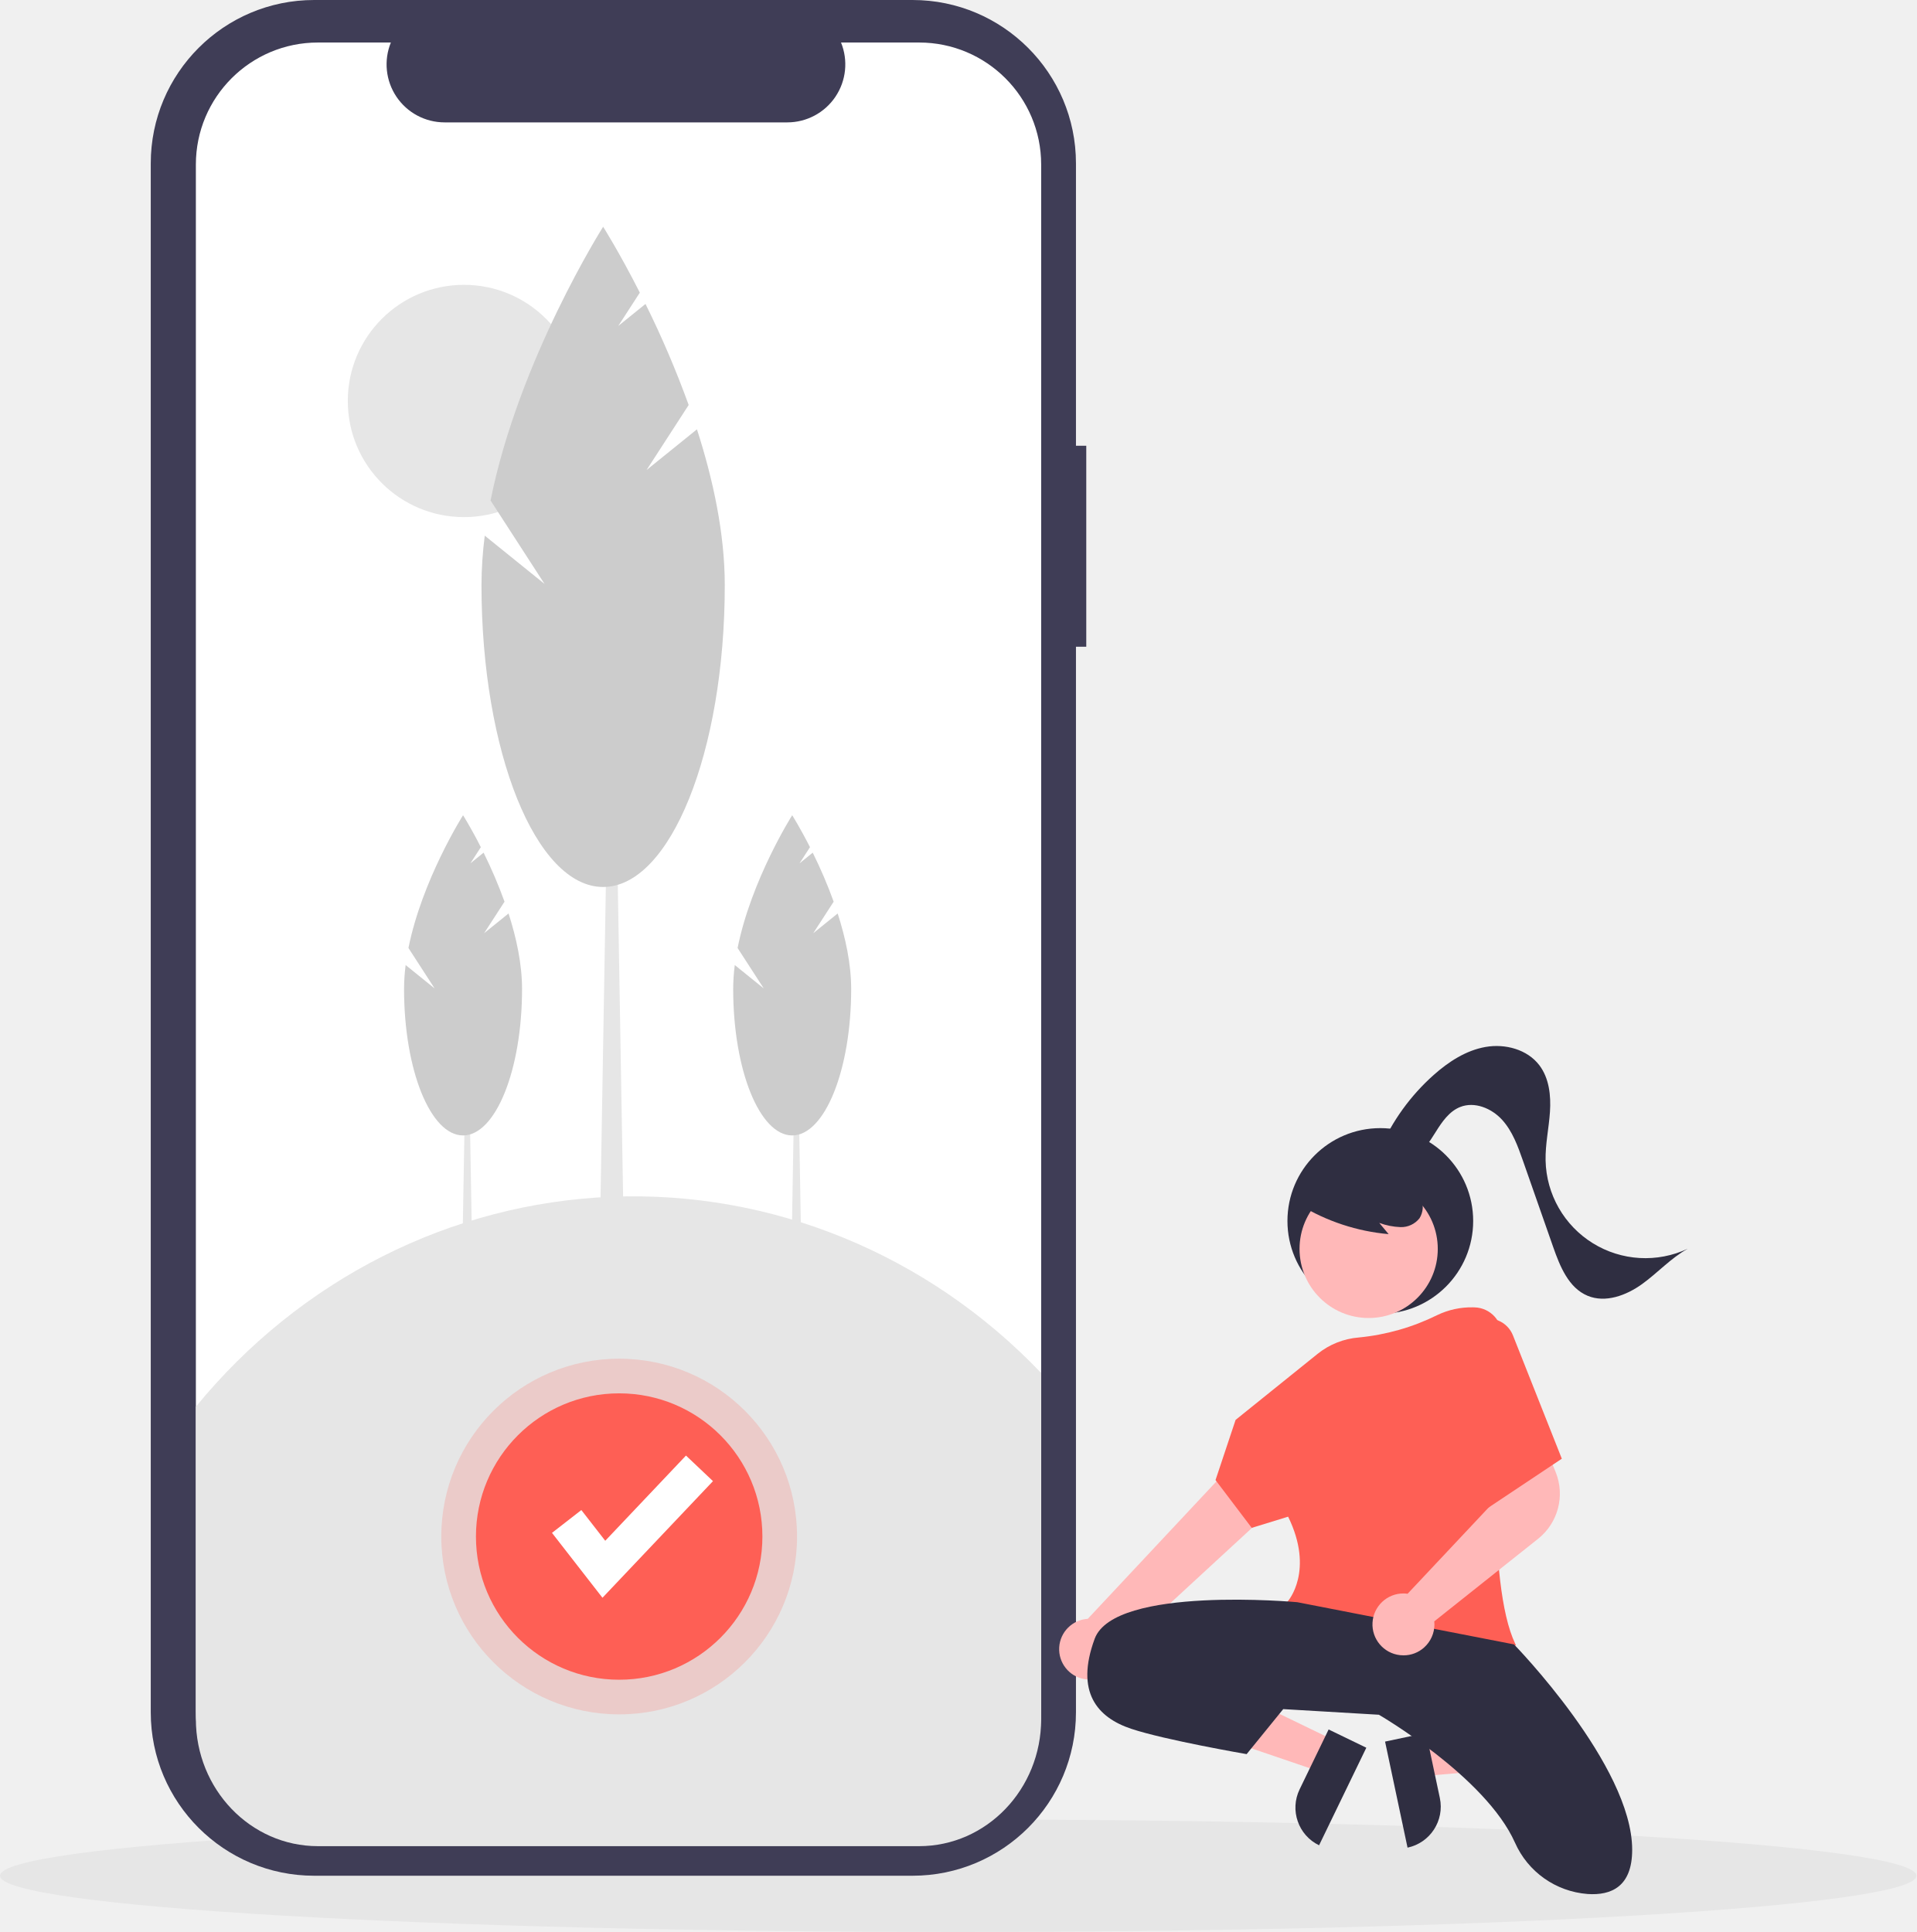
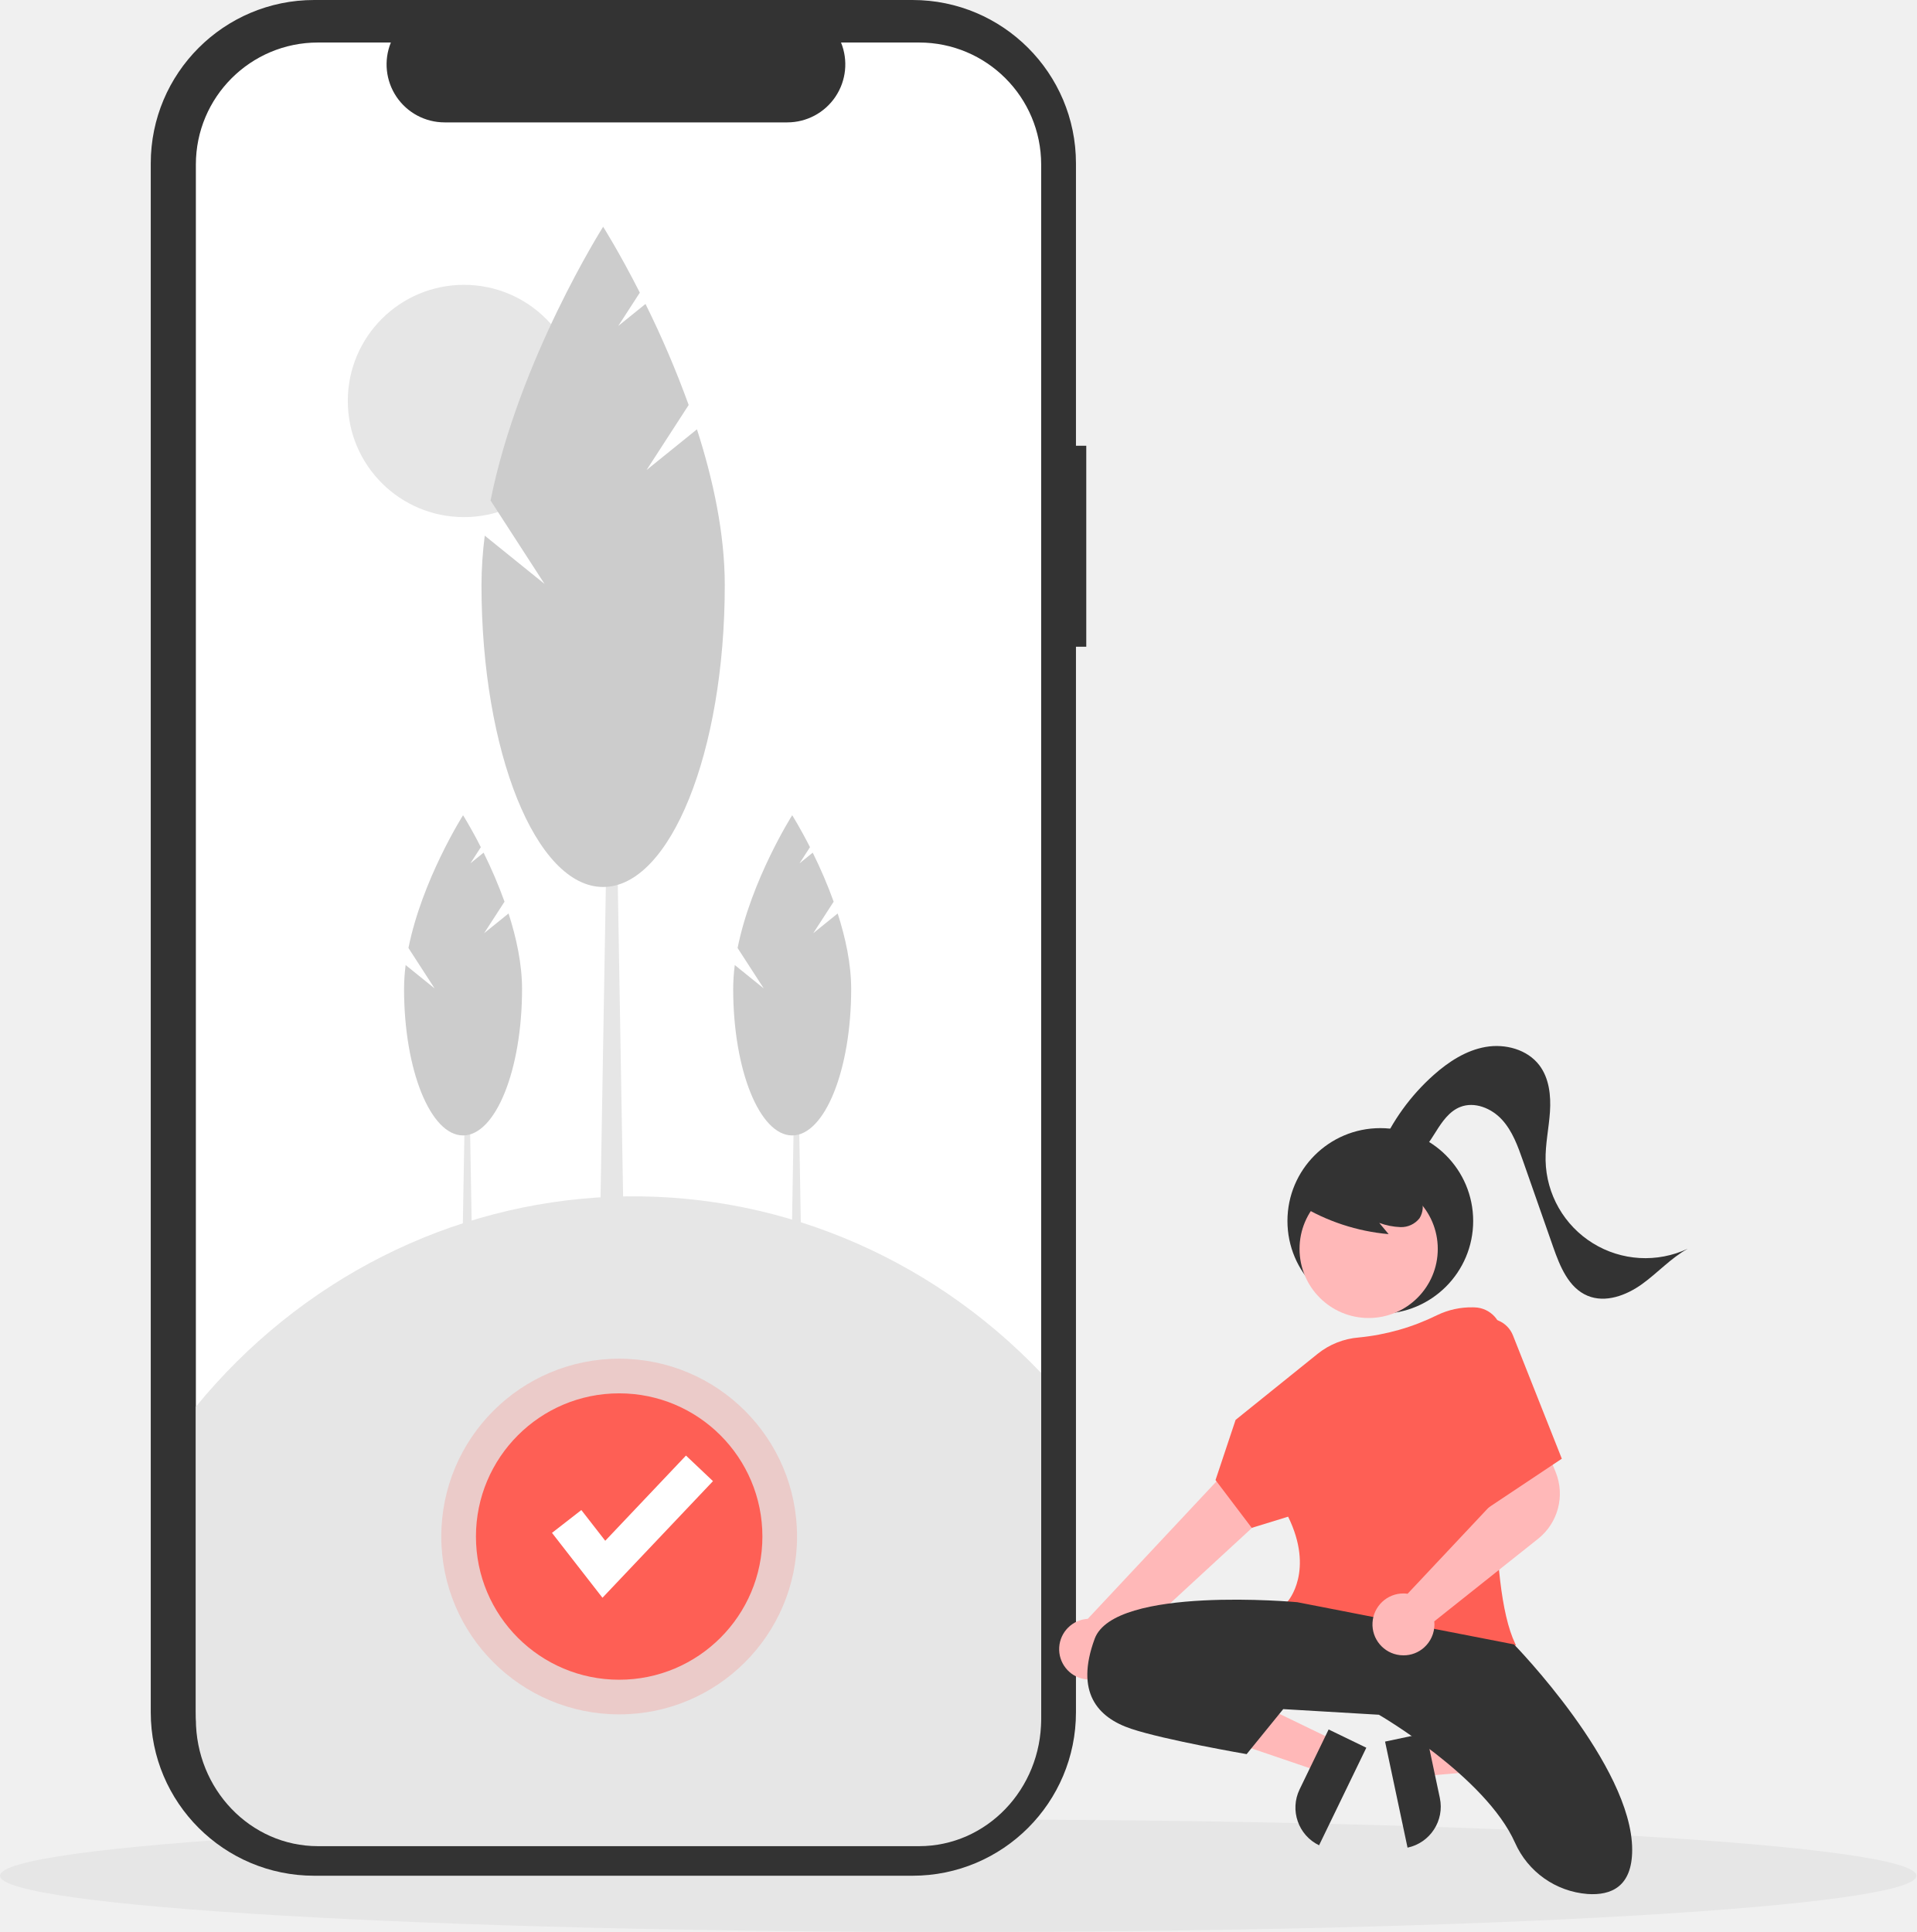
<svg xmlns="http://www.w3.org/2000/svg" width="681" height="686.689" viewBox="0 0 681 686.689">
  <g id="Group_25" data-name="Group 25" transform="translate(-228 -105)">
    <ellipse id="Ellipse_92" data-name="Ellipse 92" cx="340.5" cy="20" rx="340.5" ry="20" transform="translate(228 751.689)" fill="#e6e6e6" />
-     <path id="Path_607" data-name="Path 607" d="M614,263.086h-3.663V162.735a58.08,58.08,0,0,0-58.08-58.08H339.651a58.08,58.08,0,0,0-58.08,58.08V713.265a58.08,58.08,0,0,0,58.08,58.08H552.257a58.08,58.08,0,0,0,58.08-58.08V334.517H614Z" transform="translate(0 0.345)" fill="#3f3d56" />
+     <path id="Path_607" data-name="Path 607" d="M614,263.086h-3.663V162.735a58.08,58.08,0,0,0-58.08-58.08H339.651a58.08,58.08,0,0,0-58.08,58.08V713.265a58.08,58.08,0,0,0,58.08,58.08H552.257a58.08,58.08,0,0,0,58.08-58.08V334.517H614Z" transform="translate(0 0.345)" fill="#333" />
    <path id="Path_608" data-name="Path 608" d="M597.975,163.141V712.86A43.376,43.376,0,0,1,554.6,756.235H340.974A43.376,43.376,0,0,1,297.6,712.861V163.141a43.376,43.376,0,0,1,43.375-43.375h25.916a20.617,20.617,0,0,0,19.081,28.389h121.8a20.617,20.617,0,0,0,19.082-28.389H554.6a43.376,43.376,0,0,1,43.375,43.375Z" transform="translate(0 0.345)" fill="#fff" />
    <path id="Path_609" data-name="Path 609" d="M212.286,474.693h-4.493l1.5-87.756h1.5Z" transform="translate(184 105)" fill="#e6e6e6" />
    <path id="Path_610" data-name="Path 610" d="M400.029,436.342l7.252-11.207a168.035,168.035,0,0,0-7.44-17.416l-4.689,3.788,3.713-5.738c-3.539-6.965-6.323-11.354-6.323-11.354S378,417.332,373.139,441.6l9.306,14.382-10.3-8.321a67.979,67.979,0,0,0-.565,8.524c0,28.739,9.386,52.036,20.964,52.036s20.964-23.3,20.964-52.036c0-8.909-2.016-18.23-4.8-26.853Z" transform="translate(0 0.345)" fill="#ccc" />
    <path id="Path_611" data-name="Path 611" d="M329.245,474.693h-4.493l1.5-87.756h1.5Z" transform="translate(184 105)" fill="#e6e6e6" />
    <path id="Path_612" data-name="Path 612" d="M516.988,436.342l7.252-11.207a168.022,168.022,0,0,0-7.44-17.416l-4.689,3.788,3.713-5.738c-3.539-6.965-6.323-11.354-6.323-11.354s-14.544,22.919-19.4,47.185L499.4,455.98l-10.3-8.321a67.979,67.979,0,0,0-.565,8.524c0,28.739,9.386,52.036,20.964,52.036s20.964-23.3,20.964-52.036c0-8.909-2.016-18.23-4.8-26.853Z" transform="translate(0 0.345)" fill="#ccc" />
    <circle id="Ellipse_94" data-name="Ellipse 94" cx="41.28" cy="41.28" r="41.28" transform="translate(351.587 206.238)" fill="#e6e6e6" />
    <path id="Path_613" data-name="Path 613" d="M266.043,461.916H256.78l3.088-180.945h3.087Z" transform="translate(184 105)" fill="#e6e6e6" />
    <path id="Path_614" data-name="Path 614" d="M457.762,271.706,472.715,248.6a346.45,346.45,0,0,0-15.341-35.911l-9.669,7.809,7.656-11.832c-7.3-14.362-13.037-23.411-13.037-23.411s-29.988,47.256-40.007,97.29L421.5,312.2l-21.242-17.157a140.16,140.16,0,0,0-1.165,17.576c0,59.257,19.353,107.294,43.226,107.294s43.226-48.037,43.226-107.294c0-18.37-4.156-37.589-9.889-55.368Z" transform="translate(0 0.345)" fill="#ccc" />
    <path id="Path_615" data-name="Path 615" d="M591.743,592.653V715.661c0,24.949-19.419,45.174-43.375,45.175H334.742c-23.955,0-43.375-20.225-43.376-45.175V604.645c37.038-45.282,90.589-72.345,147.662-74.624S551.485,550.456,591.743,592.653Z" transform="translate(6.232 0.345)" fill="#e6e6e6" />
    <circle id="Ellipse_95" data-name="Ellipse 95" cx="63.208" cy="63.208" r="63.208" transform="translate(384.812 587.922)" fill="#fe5f55" opacity="0.2" />
    <circle id="Ellipse_96" data-name="Ellipse 96" cx="50.895" cy="50.895" r="50.895" transform="translate(397.125 600.235)" fill="#fe5f55" />
    <path id="Path_616" data-name="Path 616" d="M258.084,567.89l-17.937-23.061,10.431-8.113,8.492,10.919,28.689-30.284,9.594,9.088Z" transform="translate(184 105)" fill="#fff" />
    <g id="Group_24" data-name="Group 24">
-       <circle id="Ellipse_97" data-name="Ellipse 97" cx="33" cy="33" r="33" transform="translate(685.486 505.969)" fill="#2f2e41" />
+       <circle id="Ellipse_97" data-name="Ellipse 97" cx="33" cy="33" r="33" transform="translate(685.486 505.969)" fill="#333" />
      <path id="Path_624" data-name="Path 624" d="M553.859,383.226l2.542,11.993,47.47-4.1-3.751-17.7Z" transform="translate(178 341)" fill="#ffb8b8" />
-       <path id="Path_625" data-name="Path 625" d="M789.188,618.5h38.531v14.887H804.075A14.887,14.887,0,0,1,789.188,618.5Z" transform="translate(286.71 1661.973) rotate(-101.965)" fill="#2f2e41" />
+       <path id="Path_625" data-name="Path 625" d="M789.188,618.5h38.531v14.887H804.075A14.887,14.887,0,0,1,789.188,618.5Z" transform="translate(286.71 1661.973) rotate(-101.965)" fill="#333" />
      <path id="Path_626" data-name="Path 626" d="M524.12,382.586l-5.343,11.035-45.1-15.357,7.886-16.285Z" transform="translate(178 341)" fill="#ffb8b8" />
-       <path id="Path_627" data-name="Path 627" d="M771.037,617.456h23.644v14.887H756.151A14.887,14.887,0,0,1,771.037,617.456Z" transform="translate(-201.941 1165.868) rotate(-64.164)" fill="#2f2e41" />
+       <path id="Path_627" data-name="Path 627" d="M771.037,617.456h23.644v14.887H756.151A14.887,14.887,0,0,1,771.037,617.456Z" transform="translate(-201.941 1165.868) rotate(-64.164)" fill="#333" />
      <path id="Path_628" data-name="Path 628" d="M690.259,586.414a10.743,10.743,0,0,0,12.709-10.48l74.374-68.571-18.47-14.305L691.535,565a10.8,10.8,0,0,0-1.275,21.413Z" transform="translate(-77 115.379)" fill="#ffb8b8" />
      <circle id="Ellipse_98" data-name="Ellipse 98" cx="24.561" cy="24.561" r="24.561" transform="translate(689.783 524.337)" fill="#ffb8b8" />
      <path id="Path_629" data-name="Path 629" d="M813.386,577.893c-17.229,0-37.978-3.628-50.779-18.477l-.288-.334.3-.328c.1-.107,9.514-10.869.111-30.061L749.8,532.67l-12.87-16.989,7.13-21.389,29.177-23.5A26.751,26.751,0,0,1,787.846,465a80.211,80.211,0,0,0,27.785-7.913,27.906,27.906,0,0,1,12.8-2.8l.574.016a9.95,9.95,0,0,1,9.641,10.708c-1.979,25.63-5.472,87.543,4.792,108.861l.265.551-.592.15a136.109,136.109,0,0,1-29.723,3.319Z" transform="translate(-77 115.379)" fill="#fe5f55" />
-       <path id="Path_630" data-name="Path 630" d="M765.986,559.09s-65-6-72,13,1,28,13,32,41,9,41,9l13-16,34,2s37.885,21.973,48.36,45.474A30.762,30.762,0,0,0,869.123,662.8c8.4.584,15.863-2.587,15.863-15.712,0-30-42-73-42-73Z" transform="translate(-77 115.379)" fill="#2f2e41" />
-       <path id="Path_631" data-name="Path 631" d="M716.486,588.59s17-5,44,8" transform="translate(-77 115.379)" fill="#2f2e41" />
-       <path id="Path_632" data-name="Path 632" d="M766.843,417.855a73.042,73.042,0,0,0,31.6,10.412l-3.331-3.991a24.476,24.476,0,0,0,7.561,1.5,8.281,8.281,0,0,0,6.75-3.159,7.7,7.7,0,0,0,.516-7.115,14.589,14.589,0,0,0-4.589-5.739,27.323,27.323,0,0,0-25.431-4.545,16.33,16.33,0,0,0-7.6,4.872,9.236,9.236,0,0,0-1.863,8.561" transform="translate(-77 115.379)" fill="#2f2e41" />
-       <path id="Path_633" data-name="Path 633" d="M795.309,398.224A75.485,75.485,0,0,1,814.446,371.7c5.292-4.7,11.473-8.743,18.446-9.963s14.833.87,19.111,6.511c3.5,4.613,4.152,10.793,3.767,16.569s-1.676,11.5-1.553,17.284a35.468,35.468,0,0,0,50.527,31.351c-6.022,3.329-10.714,8.6-16.3,12.608s-12.963,6.76-19.312,4.11c-6.718-2.8-9.8-10.419-12.206-17.29l-10.732-30.64c-1.824-5.209-3.739-10.572-7.462-14.645s-9.765-6.557-14.889-4.509c-3.884,1.552-6.413,5.258-8.63,8.8s-4.557,7.32-8.3,9.179-9.3.715-10.523-3.285" transform="translate(-77 115.379)" fill="#2f2e41" />
+       <path id="Path_630" data-name="Path 630" d="M765.986,559.09s-65-6-72,13,1,28,13,32,41,9,41,9l13-16,34,2s37.885,21.973,48.36,45.474A30.762,30.762,0,0,0,869.123,662.8c8.4.584,15.863-2.587,15.863-15.712,0-30-42-73-42-73Z" transform="translate(-77 115.379)" fill="#333" />
+       <path id="Path_631" data-name="Path 631" d="M716.486,588.59s17-5,44,8" transform="translate(-77 115.379)" fill="#333" />
+       <path id="Path_632" data-name="Path 632" d="M766.843,417.855a73.042,73.042,0,0,0,31.6,10.412l-3.331-3.991a24.476,24.476,0,0,0,7.561,1.5,8.281,8.281,0,0,0,6.75-3.159,7.7,7.7,0,0,0,.516-7.115,14.589,14.589,0,0,0-4.589-5.739,27.323,27.323,0,0,0-25.431-4.545,16.33,16.33,0,0,0-7.6,4.872,9.236,9.236,0,0,0-1.863,8.561" transform="translate(-77 115.379)" fill="#333" />
+       <path id="Path_633" data-name="Path 633" d="M795.309,398.224A75.485,75.485,0,0,1,814.446,371.7c5.292-4.7,11.473-8.743,18.446-9.963s14.833.87,19.111,6.511c3.5,4.613,4.152,10.793,3.767,16.569s-1.676,11.5-1.553,17.284a35.468,35.468,0,0,0,50.527,31.351c-6.022,3.329-10.714,8.6-16.3,12.608s-12.963,6.76-19.312,4.11c-6.718-2.8-9.8-10.419-12.206-17.29l-10.732-30.64c-1.824-5.209-3.739-10.572-7.462-14.645s-9.765-6.557-14.889-4.509c-3.884,1.552-6.413,5.258-8.63,8.8s-4.557,7.32-8.3,9.179-9.3.715-10.523-3.285" transform="translate(-77 115.379)" fill="#333" />
      <path id="Path_636" data-name="Path 636" d="M803.736,577.979a11.57,11.57,0,0,1-1.268-.07,11,11,0,0,1,1.251-21.931,10.626,10.626,0,0,1,1.466.109l33.578-35.745-3.505-11.685,17.6-7.892,4.934,12.06A20.49,20.49,0,0,1,851.62,536.5l-36.961,29.4a10.238,10.238,0,0,1,.06,1.079,11.018,11.018,0,0,1-3.664,8.2A10.872,10.872,0,0,1,803.736,577.979Z" transform="translate(-77 115.379)" fill="#ffb8b8" />
      <path id="Path_637" data-name="Path 637" d="M829.986,459.09h0a9.453,9.453,0,0,1,12.628,5.156l17.372,43.844-27,18Z" transform="translate(-77 115.379)" fill="#fe5f55" />
    </g>
  </g>
</svg>
